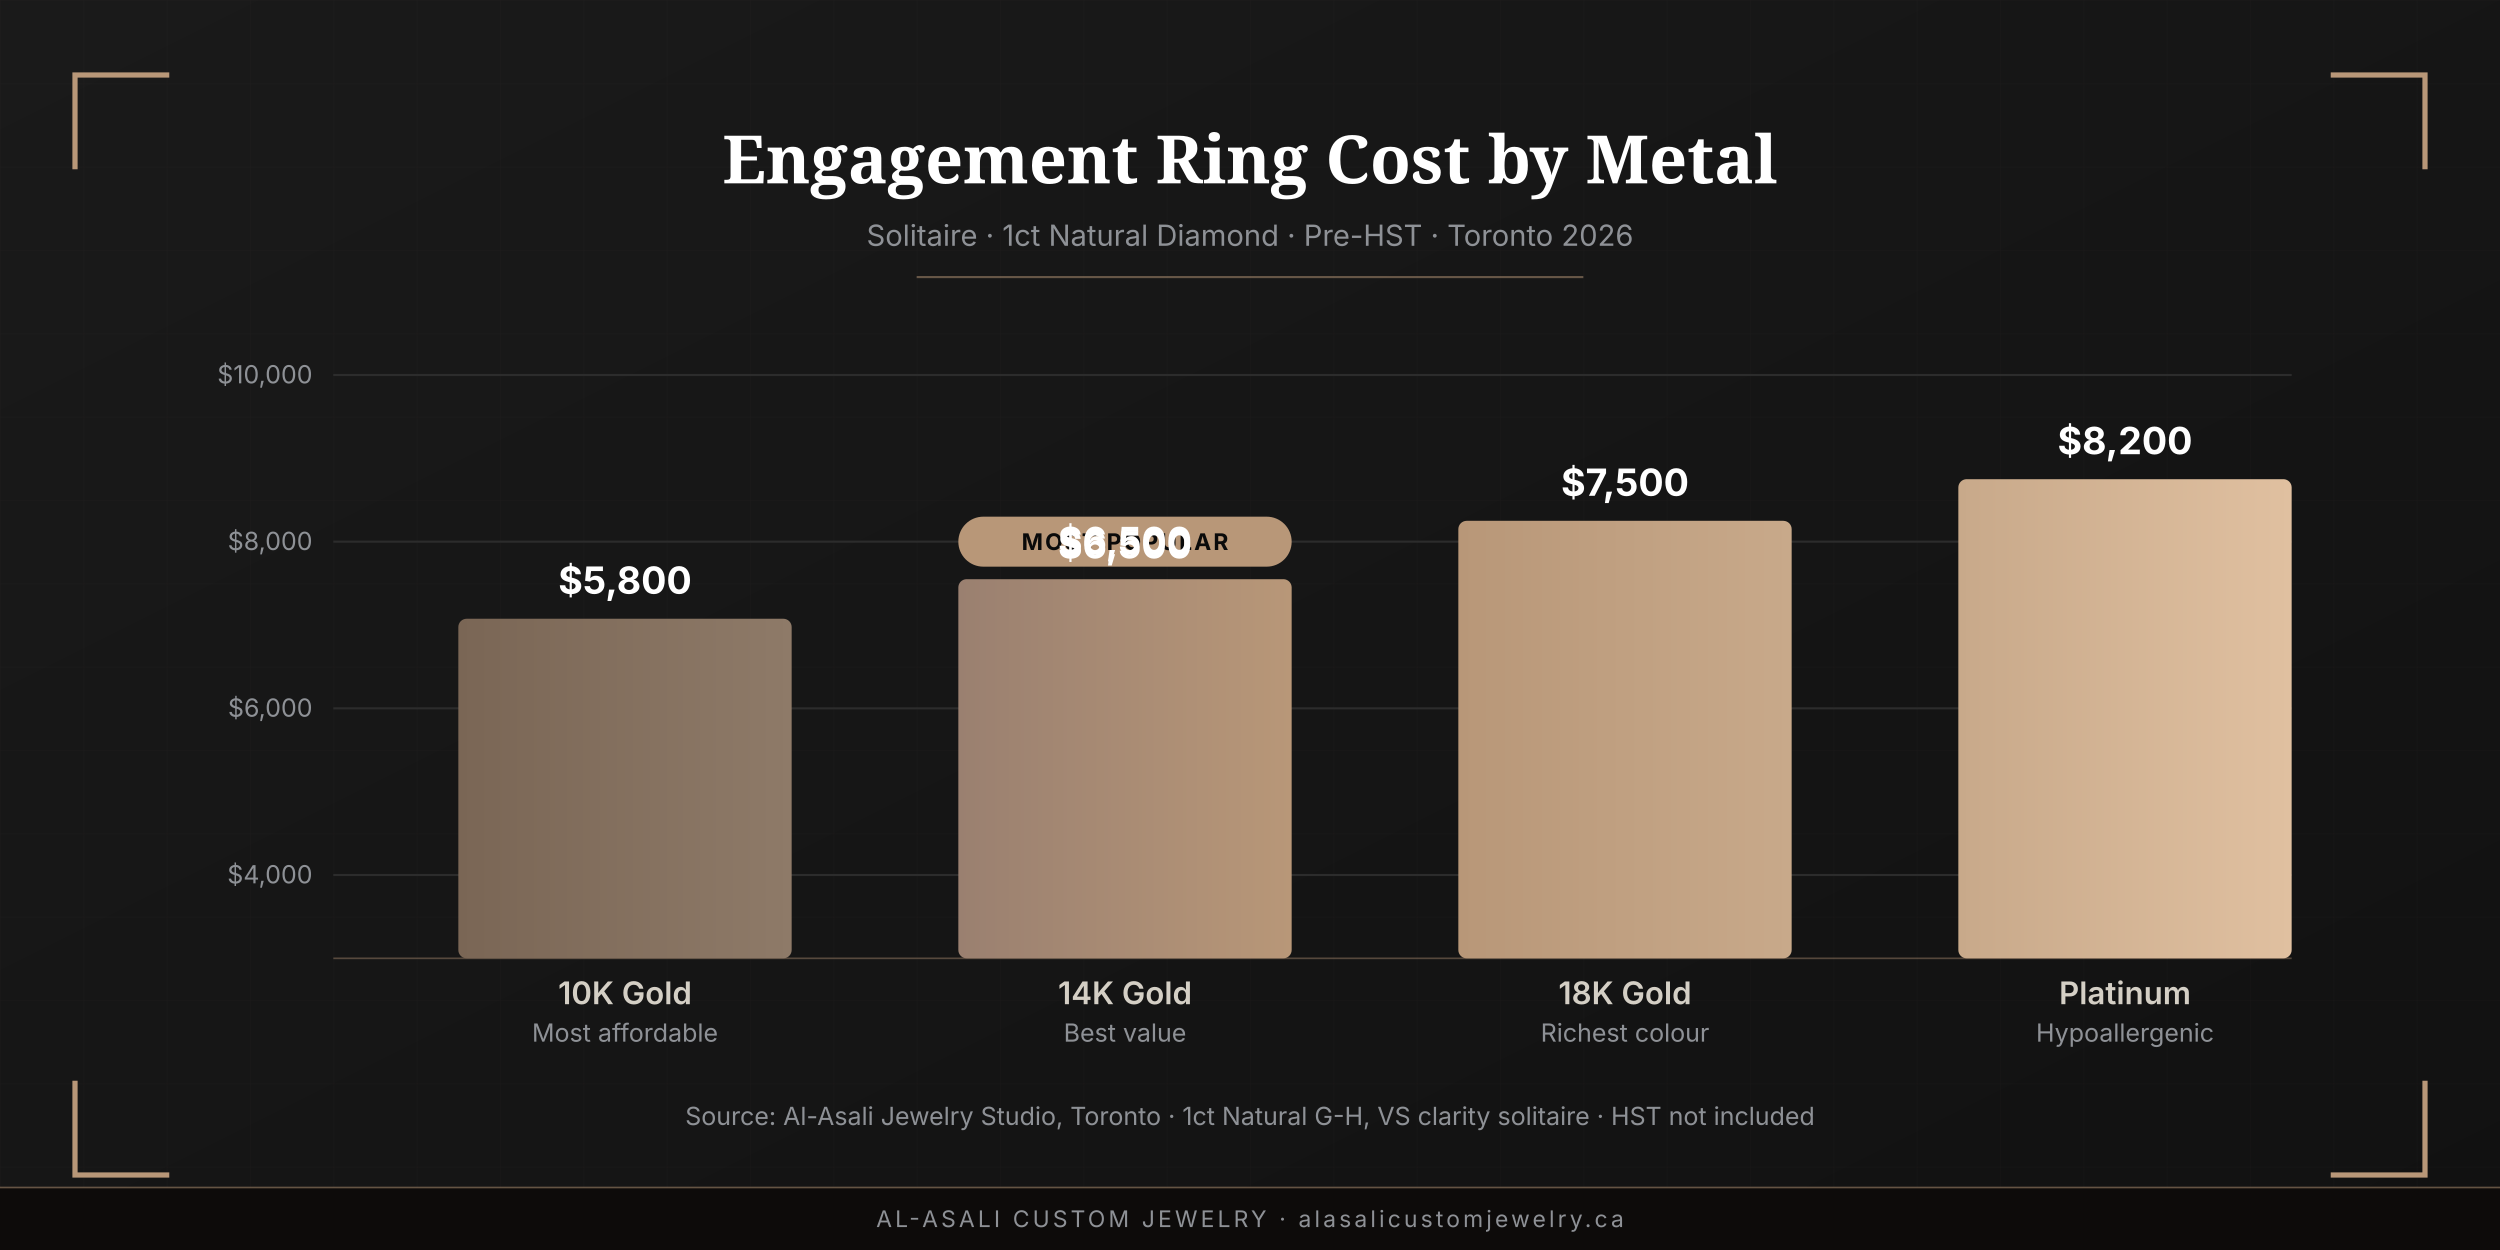
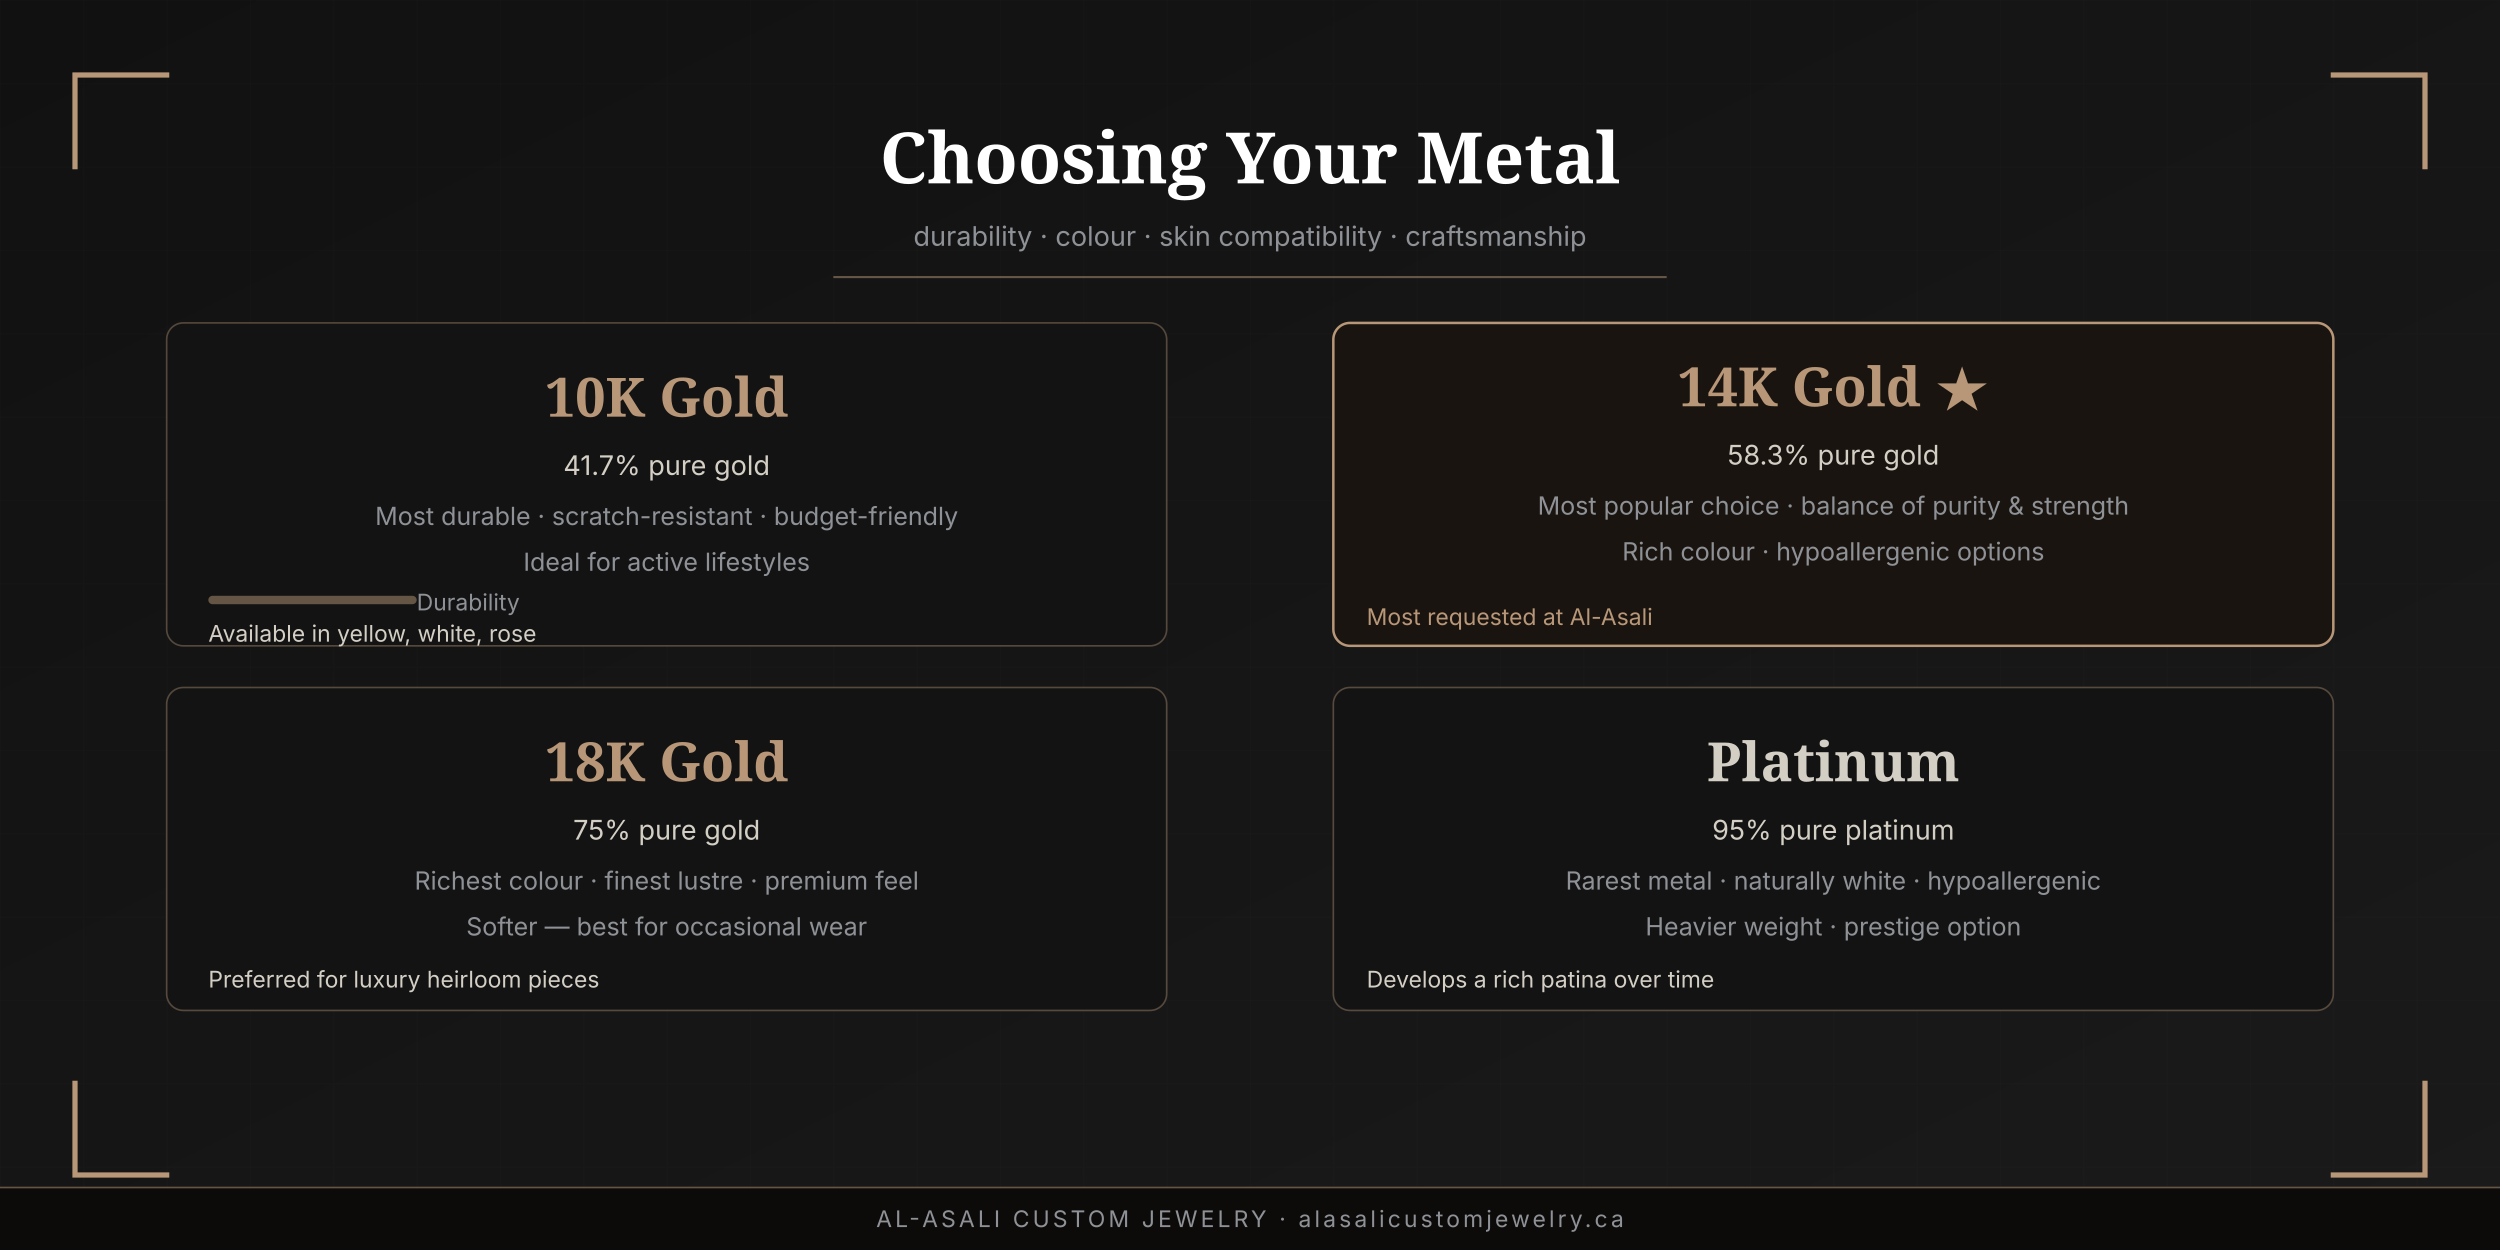
<svg xmlns="http://www.w3.org/2000/svg" viewBox="0 0 1200 600" width="1200" height="600">
  <defs>
    <linearGradient id="bg" x1="0" y1="0" x2="1" y2="1">
-       <stop offset="0%" stop-color="#1A1A1A" />
-       <stop offset="100%" stop-color="#111111" />
-     </linearGradient>
-     <linearGradient id="bar1" x1="0" y1="0" x2="1" y2="0">
-       <stop offset="0%" stop-color="#7A6655" />
-       <stop offset="100%" stop-color="#8E7A68" />
-     </linearGradient>
-     <linearGradient id="bar2" x1="0" y1="0" x2="1" y2="0">
-       <stop offset="0%" stop-color="#9A8070" />
-       <stop offset="100%" stop-color="#B89778" />
-     </linearGradient>
-     <linearGradient id="bar3" x1="0" y1="0" x2="1" y2="0">
-       <stop offset="0%" stop-color="#B89778" />
-       <stop offset="100%" stop-color="#C8A98A" />
-     </linearGradient>
-     <linearGradient id="bar4" x1="0" y1="0" x2="1" y2="0">
-       <stop offset="0%" stop-color="#C8A98A" />
-       <stop offset="100%" stop-color="#E0C0A0" />
+       <stop offset="0%" stop-color="#111111" />
+       <stop offset="100%" stop-color="#1A1A1A" />
    </linearGradient>
  </defs>
  <rect width="1200" height="600" fill="url(#bg)" />
  <pattern id="grid" width="40" height="40" patternUnits="userSpaceOnUse">
-     <path d="M 40 0 L 0 0 0 40" fill="none" stroke="#B89778" stroke-width="0.1" opacity="0.15" />
+     <path d="M 40 0 L 0 0 0 40" fill="none" stroke="#B89778" stroke-width="0.1" opacity="0.12" />
  </pattern>
  <rect width="1200" height="600" fill="url(#grid)" />
  <path d="M 36 80 L 36 36 L 80 36" fill="none" stroke="#B89778" stroke-width="2.5" stroke-linecap="square" />
  <path d="M 1120 36 L 1164 36 L 1164 80" fill="none" stroke="#B89778" stroke-width="2.5" stroke-linecap="square" />
  <path d="M 36 520 L 36 564 L 80 564" fill="none" stroke="#B89778" stroke-width="2.5" stroke-linecap="square" />
  <path d="M 1120 564 L 1164 564 L 1164 520" fill="none" stroke="#B89778" stroke-width="2.5" stroke-linecap="square" />
-   <text x="600" y="88" font-family="'Cormorant Garamond', Georgia, serif" font-size="32" font-weight="700" fill="#FFFFFF" text-anchor="middle">Engagement Ring Cost by Metal</text>
-   <text x="600" y="118" font-family="Inter, sans-serif" font-size="14" fill="#8E9196" text-anchor="middle">Solitaire · 1ct Natural Diamond · Pre-HST · Toronto 2026</text>
-   <line x1="440" y1="133" x2="760" y2="133" stroke="#B89778" stroke-width="1" opacity="0.5" />
-   <text x="90" y="200" font-family="Inter, sans-serif" font-size="11" fill="#8E9196" text-anchor="middle" transform="rotate(-90, 90, 340)">Price (CAD)</text>
-   <line x1="160" y1="180" x2="1100" y2="180" stroke="#2C2C2C" stroke-width="1" />
-   <line x1="160" y1="260" x2="1100" y2="260" stroke="#2C2C2C" stroke-width="1" />
-   <line x1="160" y1="340" x2="1100" y2="340" stroke="#2C2C2C" stroke-width="1" />
-   <line x1="160" y1="420" x2="1100" y2="420" stroke="#2C2C2C" stroke-width="1" />
-   <line x1="160" y1="460" x2="1100" y2="460" stroke="#B89778" stroke-width="0.8" opacity="0.4" />
-   <text x="150" y="184" font-family="Inter, sans-serif" font-size="12" fill="#8E9196" text-anchor="end">$10,000</text>
-   <text x="150" y="264" font-family="Inter, sans-serif" font-size="12" fill="#8E9196" text-anchor="end">$8,000</text>
-   <text x="150" y="344" font-family="Inter, sans-serif" font-size="12" fill="#8E9196" text-anchor="end">$6,000</text>
-   <text x="150" y="424" font-family="Inter, sans-serif" font-size="12" fill="#8E9196" text-anchor="end">$4,000</text>
-   <rect x="220" y="297" width="160" height="163" rx="4" fill="url(#bar1)" />
-   <text x="300" y="285" font-family="Inter, sans-serif" font-size="18" font-weight="700" fill="#FFFFFF" text-anchor="middle">$5,800</text>
-   <text x="300" y="482" font-family="Inter, sans-serif" font-size="15" font-weight="600" fill="#D4CFC5" text-anchor="middle">10K Gold</text>
-   <text x="300" y="500" font-family="Inter, sans-serif" font-size="12" fill="#8E9196" text-anchor="middle">Most affordable</text>
-   <rect x="460" y="278" width="160" height="182" rx="4" fill="url(#bar2)" />
-   <rect x="460" y="248" width="160" height="24" rx="12" fill="#B89778" />
-   <text x="540" y="264" font-family="Inter, sans-serif" font-size="11" font-weight="700" fill="#0A0A0A" text-anchor="middle" letter-spacing="1">MOST POPULAR</text>
-   <text x="540" y="266" font-family="Inter, sans-serif" font-size="18" font-weight="700" fill="#FFFFFF" text-anchor="middle">$6,500</text>
-   <text x="540" y="266" font-family="Inter, sans-serif" font-size="18" font-weight="700" fill="#FFFFFF" text-anchor="middle" dy="2">$6,500</text>
-   <text x="540" y="482" font-family="Inter, sans-serif" font-size="15" font-weight="600" fill="#D4CFC5" text-anchor="middle">14K Gold</text>
-   <text x="540" y="500" font-family="Inter, sans-serif" font-size="12" fill="#8E9196" text-anchor="middle">Best value</text>
-   <rect x="700" y="250" width="160" height="210" rx="4" fill="url(#bar3)" />
-   <text x="780" y="238" font-family="Inter, sans-serif" font-size="18" font-weight="700" fill="#FFFFFF" text-anchor="middle">$7,500</text>
-   <text x="780" y="482" font-family="Inter, sans-serif" font-size="15" font-weight="600" fill="#D4CFC5" text-anchor="middle">18K Gold</text>
-   <text x="780" y="500" font-family="Inter, sans-serif" font-size="12" fill="#8E9196" text-anchor="middle">Richest colour</text>
-   <rect x="940" y="230" width="160" height="230" rx="4" fill="url(#bar4)" />
-   <text x="1020" y="218" font-family="Inter, sans-serif" font-size="18" font-weight="700" fill="#FFFFFF" text-anchor="middle">$8,200</text>
-   <text x="1020" y="482" font-family="Inter, sans-serif" font-size="15" font-weight="600" fill="#D4CFC5" text-anchor="middle">Platinum</text>
-   <text x="1020" y="500" font-family="Inter, sans-serif" font-size="12" fill="#8E9196" text-anchor="middle">Hypoallergenic</text>
-   <text x="600" y="540" font-family="Inter, sans-serif" font-size="12" fill="#8E9196" text-anchor="middle">Source: Al-Asali Jewelry Studio, Toronto · 1ct Natural G-H, VS clarity solitaire · HST not included</text>
+   <text x="600" y="88" font-family="'Cormorant Garamond', Georgia, serif" font-size="34" font-weight="700" fill="#FFFFFF" text-anchor="middle">Choosing Your Metal</text>
+   <text x="600" y="118" font-family="Inter, sans-serif" font-size="13" fill="#8E9196" text-anchor="middle">durability · colour · skin compatibility · craftsmanship</text>
+   <line x1="400" y1="133" x2="800" y2="133" stroke="#B89778" stroke-width="1" opacity="0.5" />
+   <rect x="80" y="155" width="480" height="155" rx="8" fill="#131313" stroke="#B89778" stroke-width="0.8" stroke-opacity="0.4" />
+   <text x="320" y="200" font-family="'Cormorant Garamond', Georgia, serif" font-size="26" font-weight="700" fill="#B89778" text-anchor="middle">10K Gold</text>
+   <text x="320" y="228" font-family="Inter, sans-serif" font-size="13" fill="#D4CFC5" text-anchor="middle">41.7% pure gold</text>
+   <text x="320" y="252" font-family="Inter, sans-serif" font-size="12" fill="#8E9196" text-anchor="middle">Most durable · scratch-resistant · budget-friendly</text>
+   <text x="320" y="274" font-family="Inter, sans-serif" font-size="12" fill="#8E9196" text-anchor="middle">Ideal for active lifestyles</text>
+   <rect x="100" y="286" width="100" height="4" rx="2" fill="#B89778" opacity="0.5" />
+   <text x="200" y="293" font-family="Inter, sans-serif" font-size="11" fill="#8E9196"> Durability</text>
+   <text x="100" y="308" font-family="Inter, sans-serif" font-size="11" fill="#D4CFC5">Available in yellow, white, rose</text>
+   <rect x="640" y="155" width="480" height="155" rx="8" fill="#1A1410" stroke="#B89778" stroke-width="1.2" />
+   <text x="880" y="195" font-family="'Cormorant Garamond', Georgia, serif" font-size="26" font-weight="700" fill="#B89778" text-anchor="middle">14K Gold  ★</text>
+   <text x="880" y="223" font-family="Inter, sans-serif" font-size="13" fill="#D4CFC5" text-anchor="middle">58.3% pure gold</text>
+   <text x="880" y="247" font-family="Inter, sans-serif" font-size="12" fill="#8E9196" text-anchor="middle">Most popular choice · balance of purity &amp; strength</text>
+   <text x="880" y="269" font-family="Inter, sans-serif" font-size="12" fill="#8E9196" text-anchor="middle">Rich colour · hypoallergenic options</text>
+   <text x="656" y="300" font-family="Inter, sans-serif" font-size="11" fill="#B89778">Most requested at Al-Asali</text>
+   <rect x="80" y="330" width="480" height="155" rx="8" fill="#131313" stroke="#B89778" stroke-width="0.8" stroke-opacity="0.4" />
+   <text x="320" y="375" font-family="'Cormorant Garamond', Georgia, serif" font-size="26" font-weight="700" fill="#B89778" text-anchor="middle">18K Gold</text>
+   <text x="320" y="403" font-family="Inter, sans-serif" font-size="13" fill="#D4CFC5" text-anchor="middle">75% pure gold</text>
+   <text x="320" y="427" font-family="Inter, sans-serif" font-size="12" fill="#8E9196" text-anchor="middle">Richest colour · finest lustre · premium feel</text>
+   <text x="320" y="449" font-family="Inter, sans-serif" font-size="12" fill="#8E9196" text-anchor="middle">Softer — best for occasional wear</text>
+   <text x="100" y="474" font-family="Inter, sans-serif" font-size="11" fill="#D4CFC5">Preferred for luxury heirloom pieces</text>
+   <rect x="640" y="330" width="480" height="155" rx="8" fill="#131313" stroke="#B89778" stroke-width="0.8" stroke-opacity="0.4" />
+   <text x="880" y="375" font-family="'Cormorant Garamond', Georgia, serif" font-size="26" font-weight="700" fill="#D4CFC5" text-anchor="middle">Platinum</text>
+   <text x="880" y="403" font-family="Inter, sans-serif" font-size="13" fill="#D4CFC5" text-anchor="middle">95% pure platinum</text>
+   <text x="880" y="427" font-family="Inter, sans-serif" font-size="12" fill="#8E9196" text-anchor="middle">Rarest metal · naturally white · hypoallergenic</text>
+   <text x="880" y="449" font-family="Inter, sans-serif" font-size="12" fill="#8E9196" text-anchor="middle">Heavier weight · prestige option</text>
+   <text x="656" y="474" font-family="Inter, sans-serif" font-size="11" fill="#D4CFC5">Develops a rich patina over time</text>
  <rect x="0" y="570" width="1200" height="30" fill="#0D0B0A" />
  <line x1="0" y1="570" x2="1200" y2="570" stroke="#B89778" stroke-width="0.8" opacity="0.5" />
  <text x="600" y="589" font-family="Inter, sans-serif" font-size="11" fill="#8E9196" text-anchor="middle" letter-spacing="1.5">AL-ASALI CUSTOM JEWELRY  ·  alasalicustomjewelry.ca</text>
</svg>
